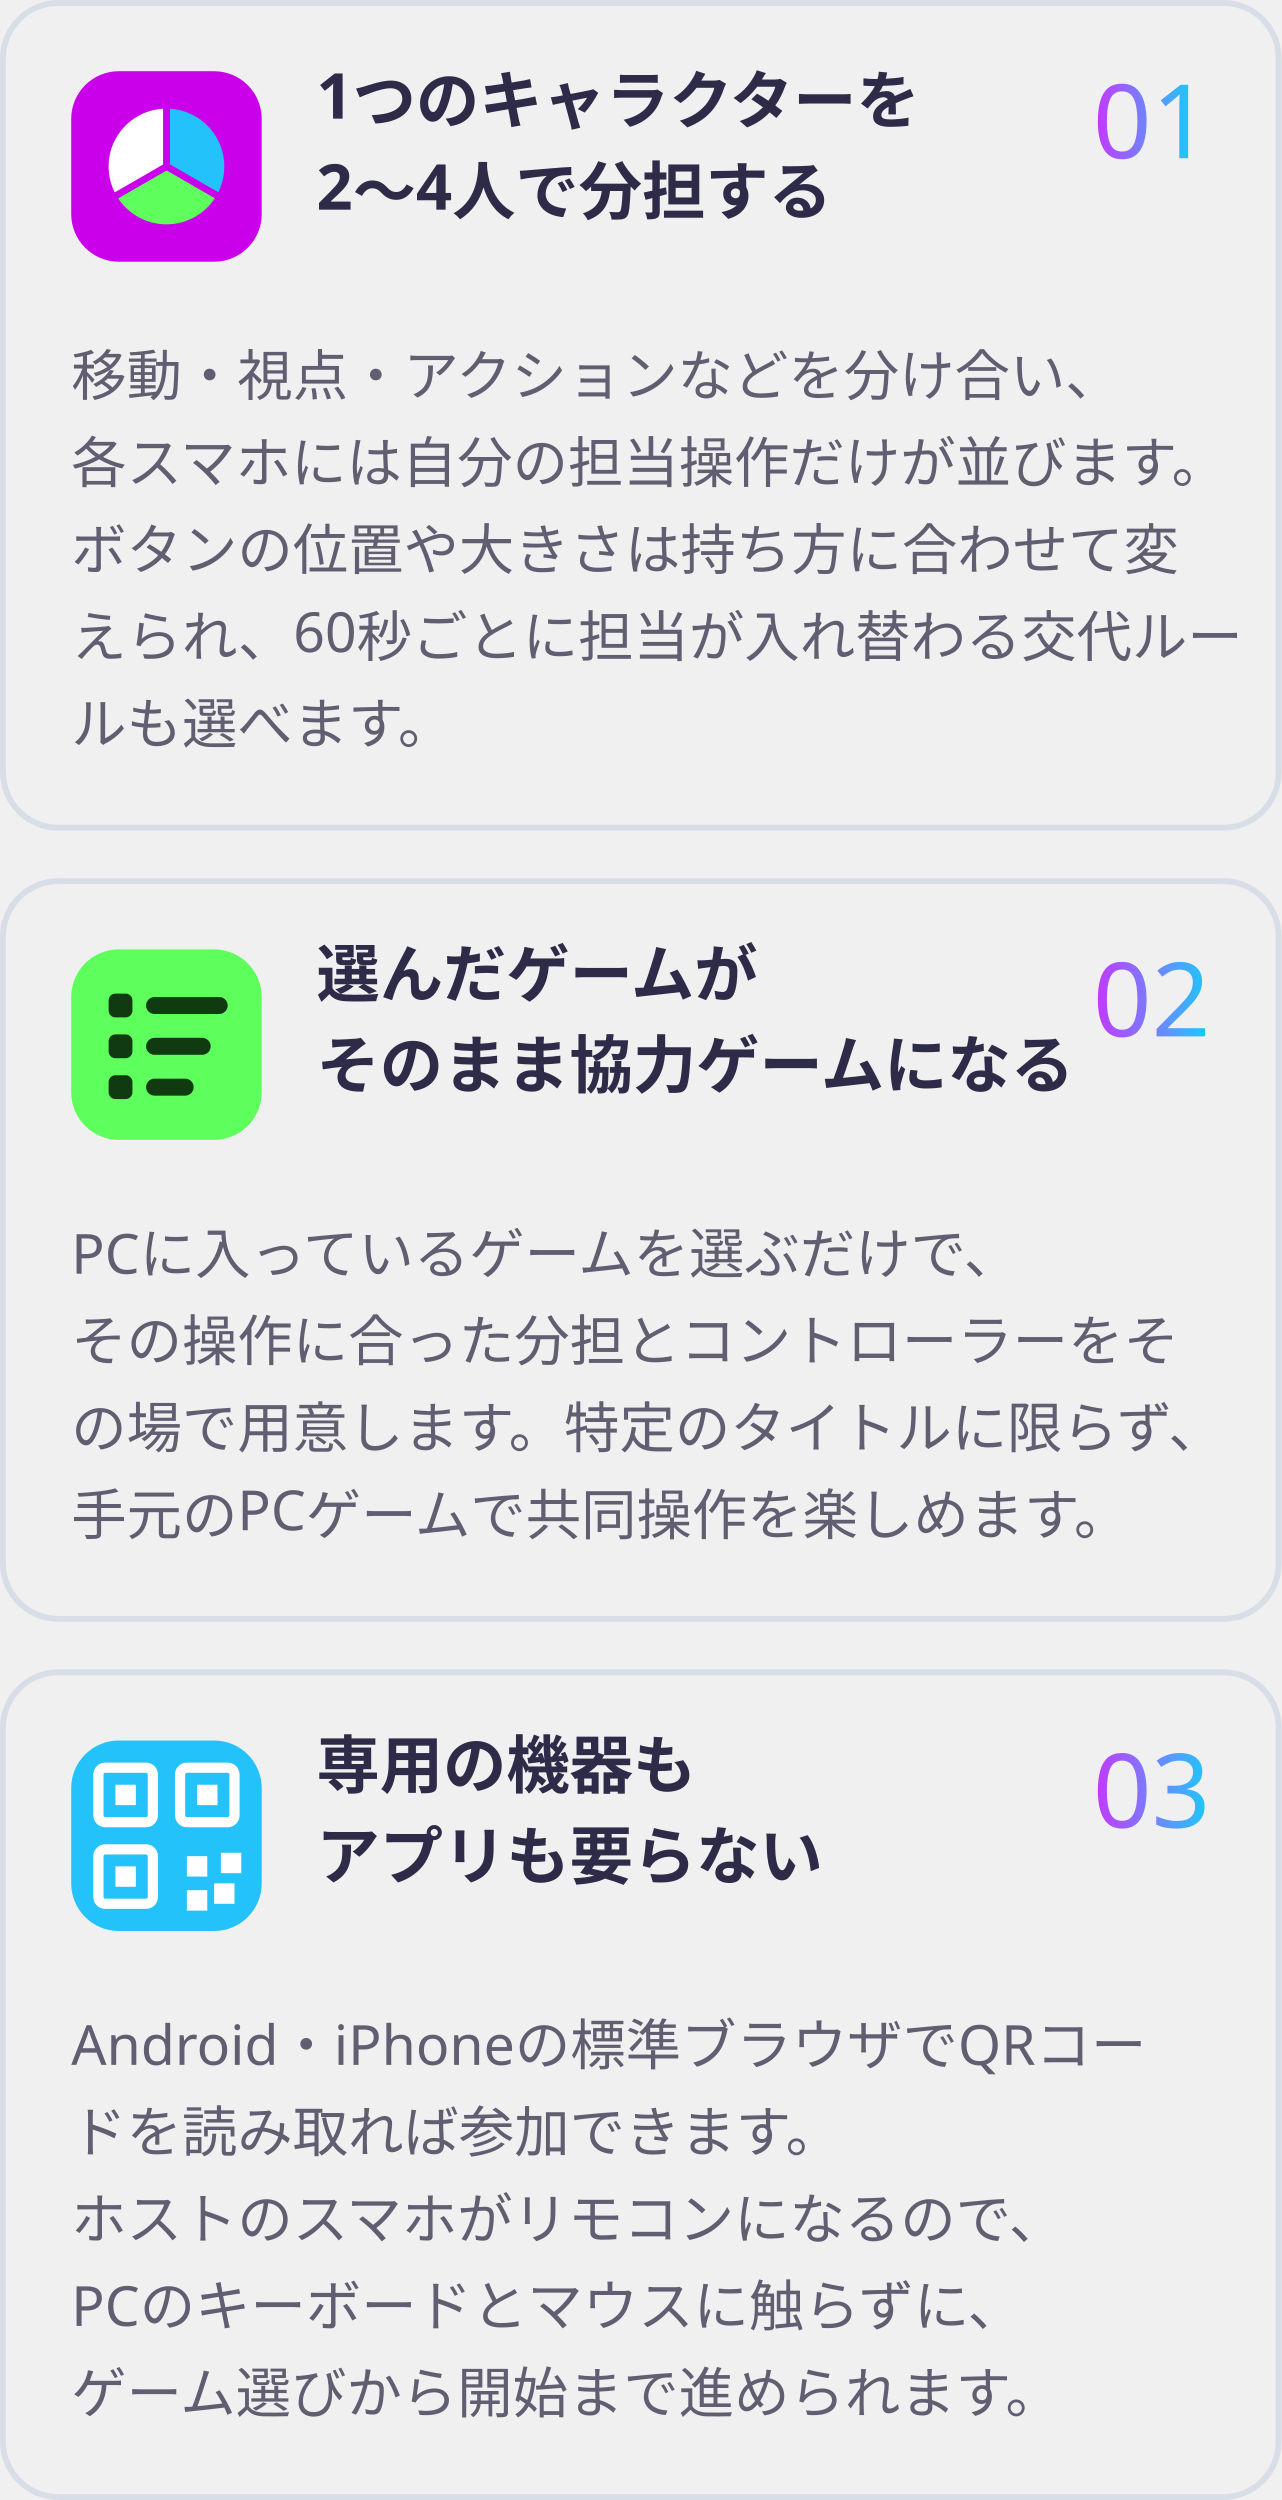
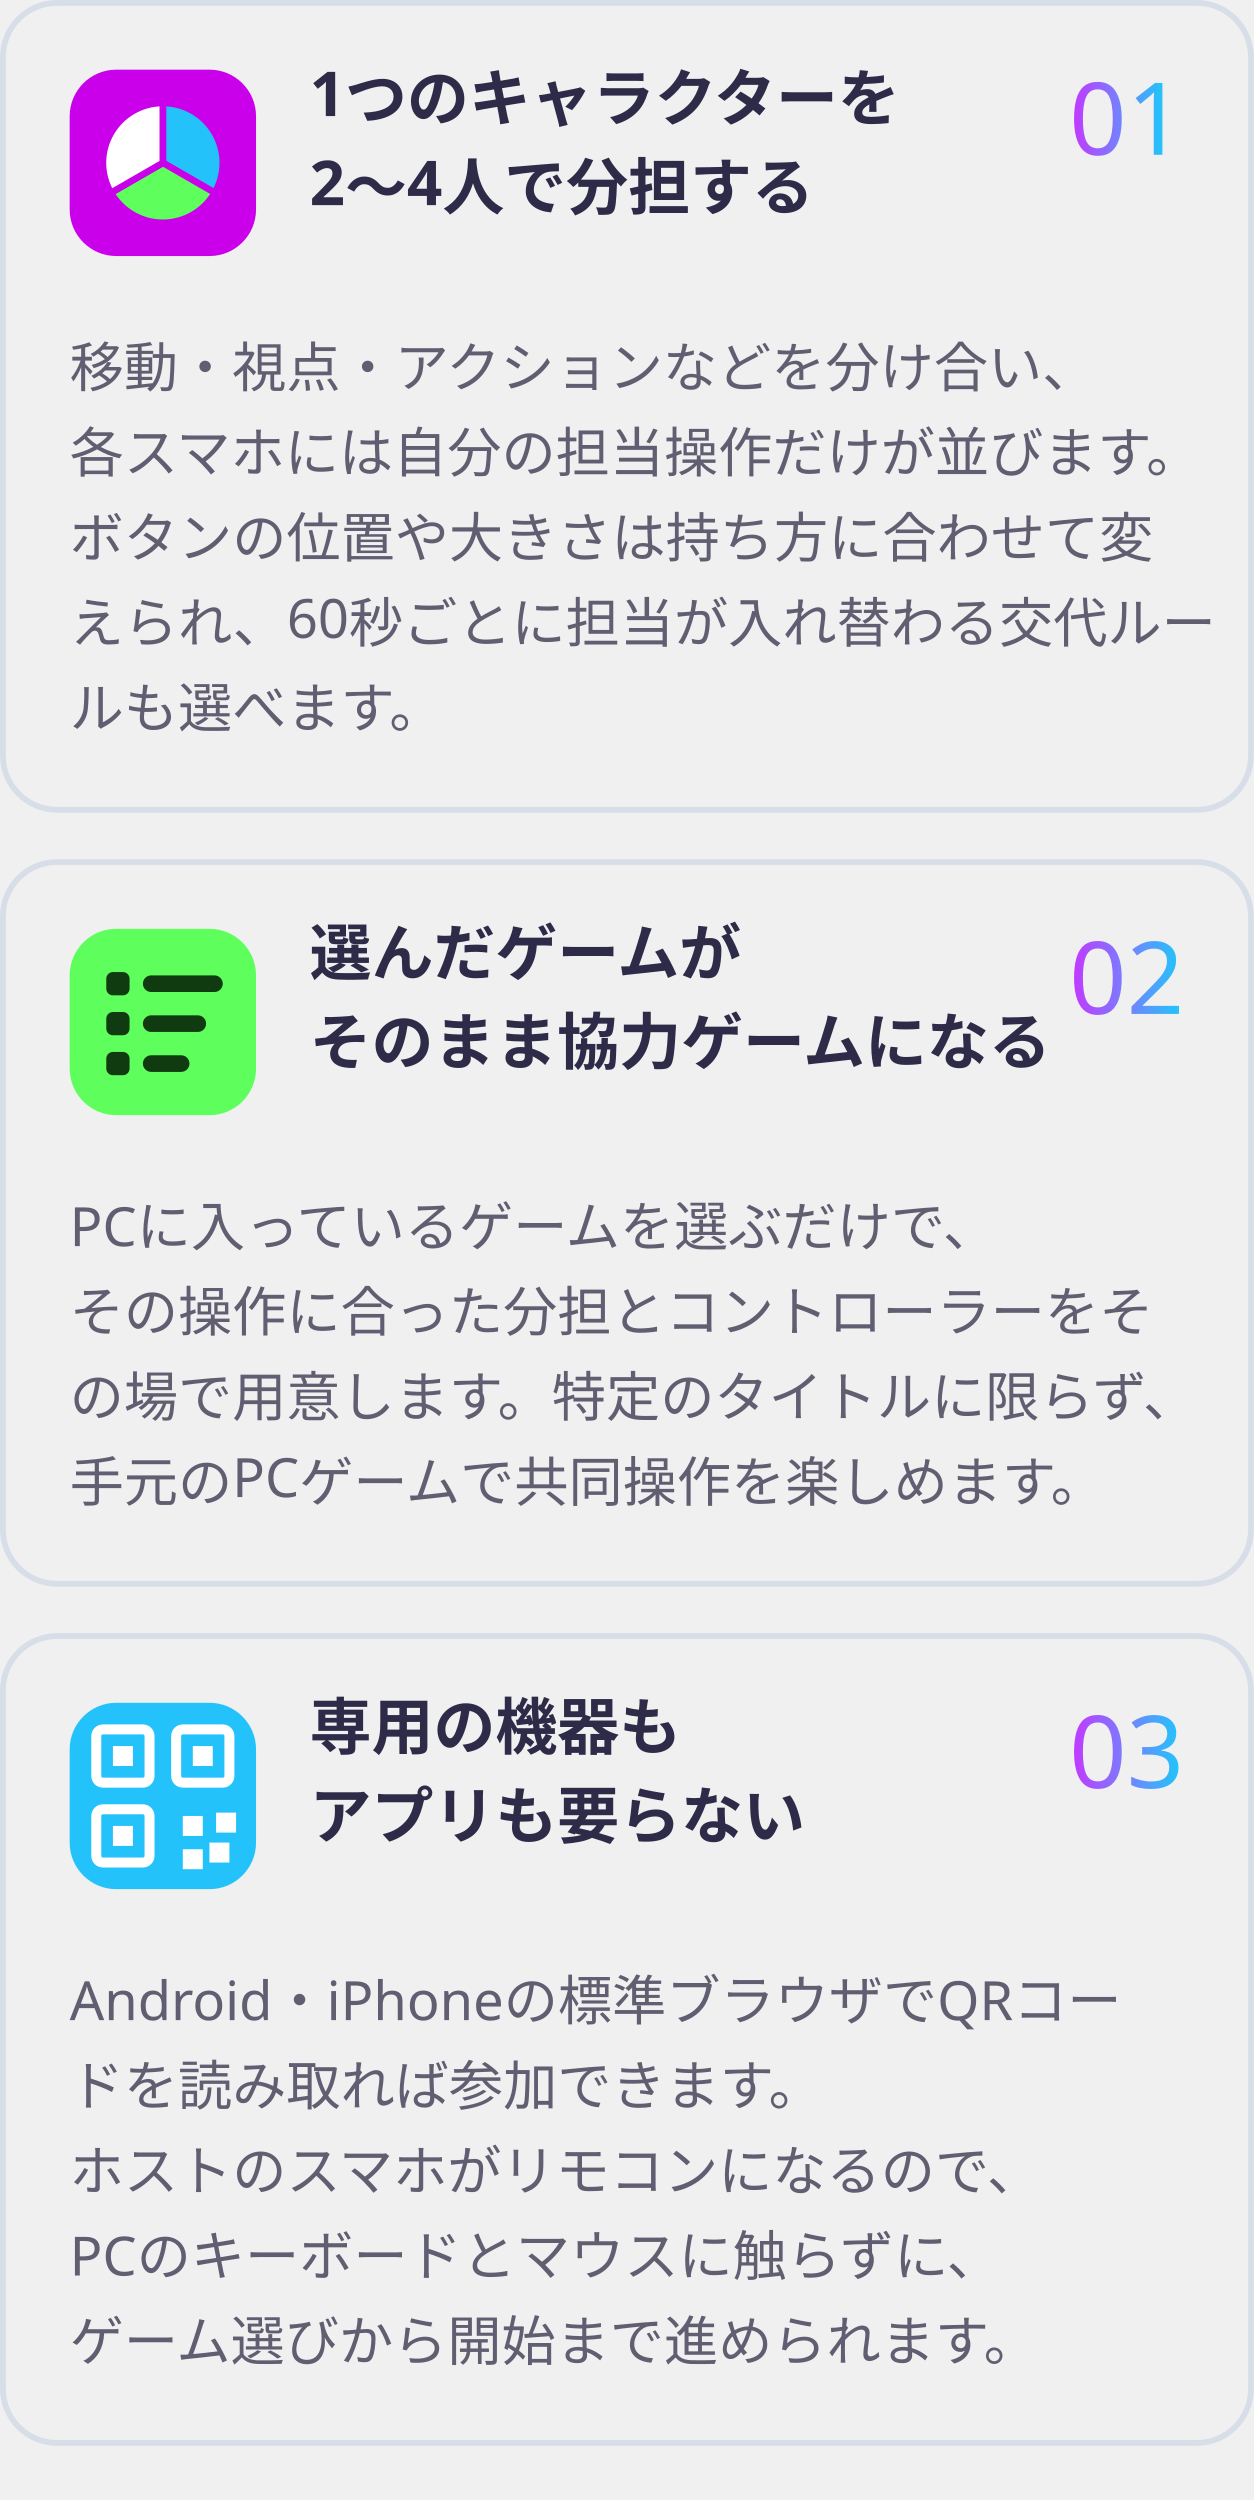
- <svg xmlns="http://www.w3.org/2000/svg" viewBox="0 0 324 632" width="324" height="632" role="img">
+ <svg xmlns="http://www.w3.org/2000/svg" viewBox="0 0 324 646" width="324" height="646" role="img">
  <defs>
    <filter id="glow" x="-30%" y="-30%" width="160%" height="160%">
      <feGaussianBlur stdDeviation="1.6" result="b" />
      <feMerge>
        <feMergeNode in="b" />
        <feMergeNode in="SourceGraphic" />
      </feMerge>
    </filter>
    <linearGradient id="brand" x1="0" y1="0" x2="1" y2="0">
      <stop offset="0" stop-color="#C03BFF" />
      <stop offset=".55" stop-color="#6F86FF" />
      <stop offset="1" stop-color="#22C4FA" />
    </linearGradient>
    <linearGradient id="bg" x1="0" y1="0" x2="1" y2="1">
      <stop offset="0" stop-color="#E8FAFF" />
      <stop offset="1" stop-color="#FFF5DC" />
    </linearGradient>
    <style>
.jp{font-family:'Hiragino Sans','Hiragino Kaku Gothic ProN','Yu Gothic UI','Yu Gothic','Meiryo','Noto Sans JP','Noto Sans CJK JP',sans-serif}
.disp{font-family:Impact,Haettenschweiler,'Anton','Arial Narrow Bold','Arial Black',sans-serif}
.gh{font-family:-apple-system,BlinkMacSystemFont,'Segoe UI','Noto Sans',Helvetica,Arial,sans-serif}
.rnd{font-family:RcRounded,'Hiragino Maru Gothic ProN','Yu Gothic UI','Noto Sans JP',sans-serif}
.hand{font-family:RcHand,'Hiragino Maru Gothic ProN','Yu Gothic UI','Noto Sans JP',sans-serif}
.mono{font-family:ui-monospace,SFMono-Regular,'Cascadia Mono',Consolas,'Liberation Mono',monospace}

@keyframes bob{0%,100%{transform:translateY(0)}50%{transform:translateY(-5px)}}
@keyframes blink{0%,90%,100%{transform:scaleY(1)}94%{transform:scaleY(.12)}}
@keyframes flow{to{stroke-dashoffset:-28}}
@keyframes pulse{0%,100%{opacity:.55}50%{opacity:1}}
.bob{animation:bob 2.6s ease-in-out infinite}
.eyes{transform-box:fill-box;transform-origin:center;animation:blink 4.8s infinite}
.flow{stroke-dasharray:6 8;animation:flow 1.1s linear infinite}
.pulse{animation:pulse 2.4s ease-in-out infinite}
@media (prefers-reduced-motion:reduce){.bob,.eyes,.flow,.pulse{animation:none}}
</style>
  </defs>
  <rect x="0.75" y="0.75" width="322.5" height="208.5" rx="14" fill="none" stroke="#D8DEE8" stroke-width="1.5" />
  <g transform="translate(0 0)">
    <g transform="translate(18 18) scale(.86)">
      <rect x="0" y="0" width="56" height="56" rx="14" fill="#CB00EA" />
      <path d="M28 28L28.0 10.0A18 18 0 0 1 43.6 37.0Z" fill="#24C2FA" stroke="#CB00EA" stroke-width="2" />
      <path d="M28 28L43.6 37.0A18 18 0 0 1 12.4 37.0Z" fill="#5EFF5D" stroke="#CB00EA" stroke-width="2" />
      <path d="M28 28L12.4 37.0A18 18 0 0 1 28.0 10.0Z" fill="#FFFFFF" stroke="#CB00EA" stroke-width="2" />
    </g>
    <text x="306" y="40" class="disp" font-size="26" font-weight="400" fill="url(#brand)" text-anchor="end">01</text>
    <text x="80" y="30" class="gh" font-size="16" font-weight="700" fill="#2E2B48" text-anchor="start">1つのキャラクターを</text>
    <text x="80" y="53" class="gh" font-size="16" font-weight="700" fill="#2E2B48" text-anchor="start">2〜4人で分担する</text>
    <text x="18" y="100" class="gh" font-size="14" font-weight="400" fill="#625E72" text-anchor="start">移動・視点・アクションなどを分け合い、</text>
    <text x="18" y="122" class="gh" font-size="14" font-weight="400" fill="#625E72" text-anchor="start">各スマホには自分の担当操作だけが並びます。</text>
    <text x="18" y="144" class="gh" font-size="14" font-weight="400" fill="#625E72" text-anchor="start">ボタンの位置や大きさは持ち方に合わせて変</text>
    <text x="18" y="166" class="gh" font-size="14" font-weight="400" fill="#625E72" text-anchor="start">えられ、60秒ごとに担当が入れ替わる交代ルー</text>
    <text x="18" y="188" class="gh" font-size="14" font-weight="400" fill="#625E72" text-anchor="start">ルも選べます。</text>
  </g>
  <rect x="0.75" y="222.75" width="322.5" height="186.5" rx="14" fill="none" stroke="#D8DEE8" stroke-width="1.5" />
  <g transform="translate(0 222)">
    <g transform="translate(18 18) scale(.86)">
      <rect x="0" y="0" width="56" height="56" rx="14" fill="#5EFF5D" />
      <rect x="11" y="13" width="7" height="7" rx="2" fill="#103B10" />
      <rect x="22" y="14" width="24" height="5" rx="2.5" fill="#103B10" />
      <rect x="11" y="25" width="7" height="7" rx="2" fill="#103B10" />
      <rect x="22" y="26" width="19" height="5" rx="2.5" fill="#103B10" />
      <rect x="11" y="37" width="7" height="7" rx="2" fill="#103B10" />
      <rect x="22" y="38" width="14" height="5" rx="2.5" fill="#103B10" />
    </g>
    <text x="306" y="40" class="disp" font-size="26" font-weight="400" fill="url(#brand)" text-anchor="end">02</text>
    <text x="80" y="30" class="gh" font-size="16" font-weight="700" fill="#2E2B48" text-anchor="start">選んだゲームが</text>
    <text x="80" y="53" class="gh" font-size="16" font-weight="700" fill="#2E2B48" text-anchor="start">そのまま協力ゲームになる</text>
    <text x="18" y="100" class="gh" font-size="14" font-weight="400" fill="#625E72" text-anchor="start">PCに入っているゲームを選ぶだけで、</text>
    <text x="18" y="122" class="gh" font-size="14" font-weight="400" fill="#625E72" text-anchor="start">その操作に合った分担とコントローラーをそ</text>
    <text x="18" y="144" class="gh" font-size="14" font-weight="400" fill="#625E72" text-anchor="start">の場で用意します。特定のタイトルに限らず、</text>
    <text x="18" y="166" class="gh" font-size="14" font-weight="400" fill="#625E72" text-anchor="start">手元のPCゲームで共同操作を楽しめます。</text>
  </g>
  <rect x="0.75" y="422.75" width="322.5" height="208.5" rx="14" fill="none" stroke="#D8DEE8" stroke-width="1.5" />
  <g transform="translate(0 422)">
    <g transform="translate(18 18) scale(.86)">
      <rect x="0" y="0" width="56" height="56" rx="14" fill="#24C2FA" />
      <rect x="8" y="8" width="16" height="16" rx="2" fill="none" stroke="#FFFFFF" stroke-width="3" />
      <rect x="13" y="13" width="6" height="6" fill="#FFFFFF" />
      <rect x="32" y="8" width="16" height="16" rx="2" fill="none" stroke="#FFFFFF" stroke-width="3" />
      <rect x="37" y="13" width="6" height="6" fill="#FFFFFF" />
      <rect x="8" y="32" width="16" height="16" rx="2" fill="none" stroke="#FFFFFF" stroke-width="3" />
      <rect x="13" y="37" width="6" height="6" fill="#FFFFFF" />
      <rect x="34" y="34" width="6" height="6" fill="#FFFFFF" />
      <rect x="42" y="42" width="6" height="6" fill="#FFFFFF" />
      <rect x="34" y="44" width="6" height="6" fill="#FFFFFF" />
      <rect x="44" y="33" width="6" height="6" fill="#FFFFFF" />
    </g>
    <text x="306" y="40" class="disp" font-size="26" font-weight="400" fill="url(#brand)" text-anchor="end">03</text>
    <text x="80" y="30" class="gh" font-size="16" font-weight="700" fill="#2E2B48" text-anchor="start">専用の機器も</text>
    <text x="80" y="53" class="gh" font-size="16" font-weight="700" fill="#2E2B48" text-anchor="start">アプリも要らない</text>
    <text x="18" y="100" class="gh" font-size="14" font-weight="400" fill="#625E72" text-anchor="start">Android・iPhoneの標準ブラウザでQRコー</text>
    <text x="18" y="122" class="gh" font-size="14" font-weight="400" fill="#625E72" text-anchor="start">ドを読み取れば参加できます。</text>
    <text x="18" y="144" class="gh" font-size="14" font-weight="400" fill="#625E72" text-anchor="start">ホストのスマホがリモコンになるので、</text>
    <text x="18" y="166" class="gh" font-size="14" font-weight="400" fill="#625E72" text-anchor="start">PCのキーボードとマウスに触らずに、</text>
    <text x="18" y="188" class="gh" font-size="14" font-weight="400" fill="#625E72" text-anchor="start">ゲーム選びから開始まで進められます。</text>
  </g>
</svg>
